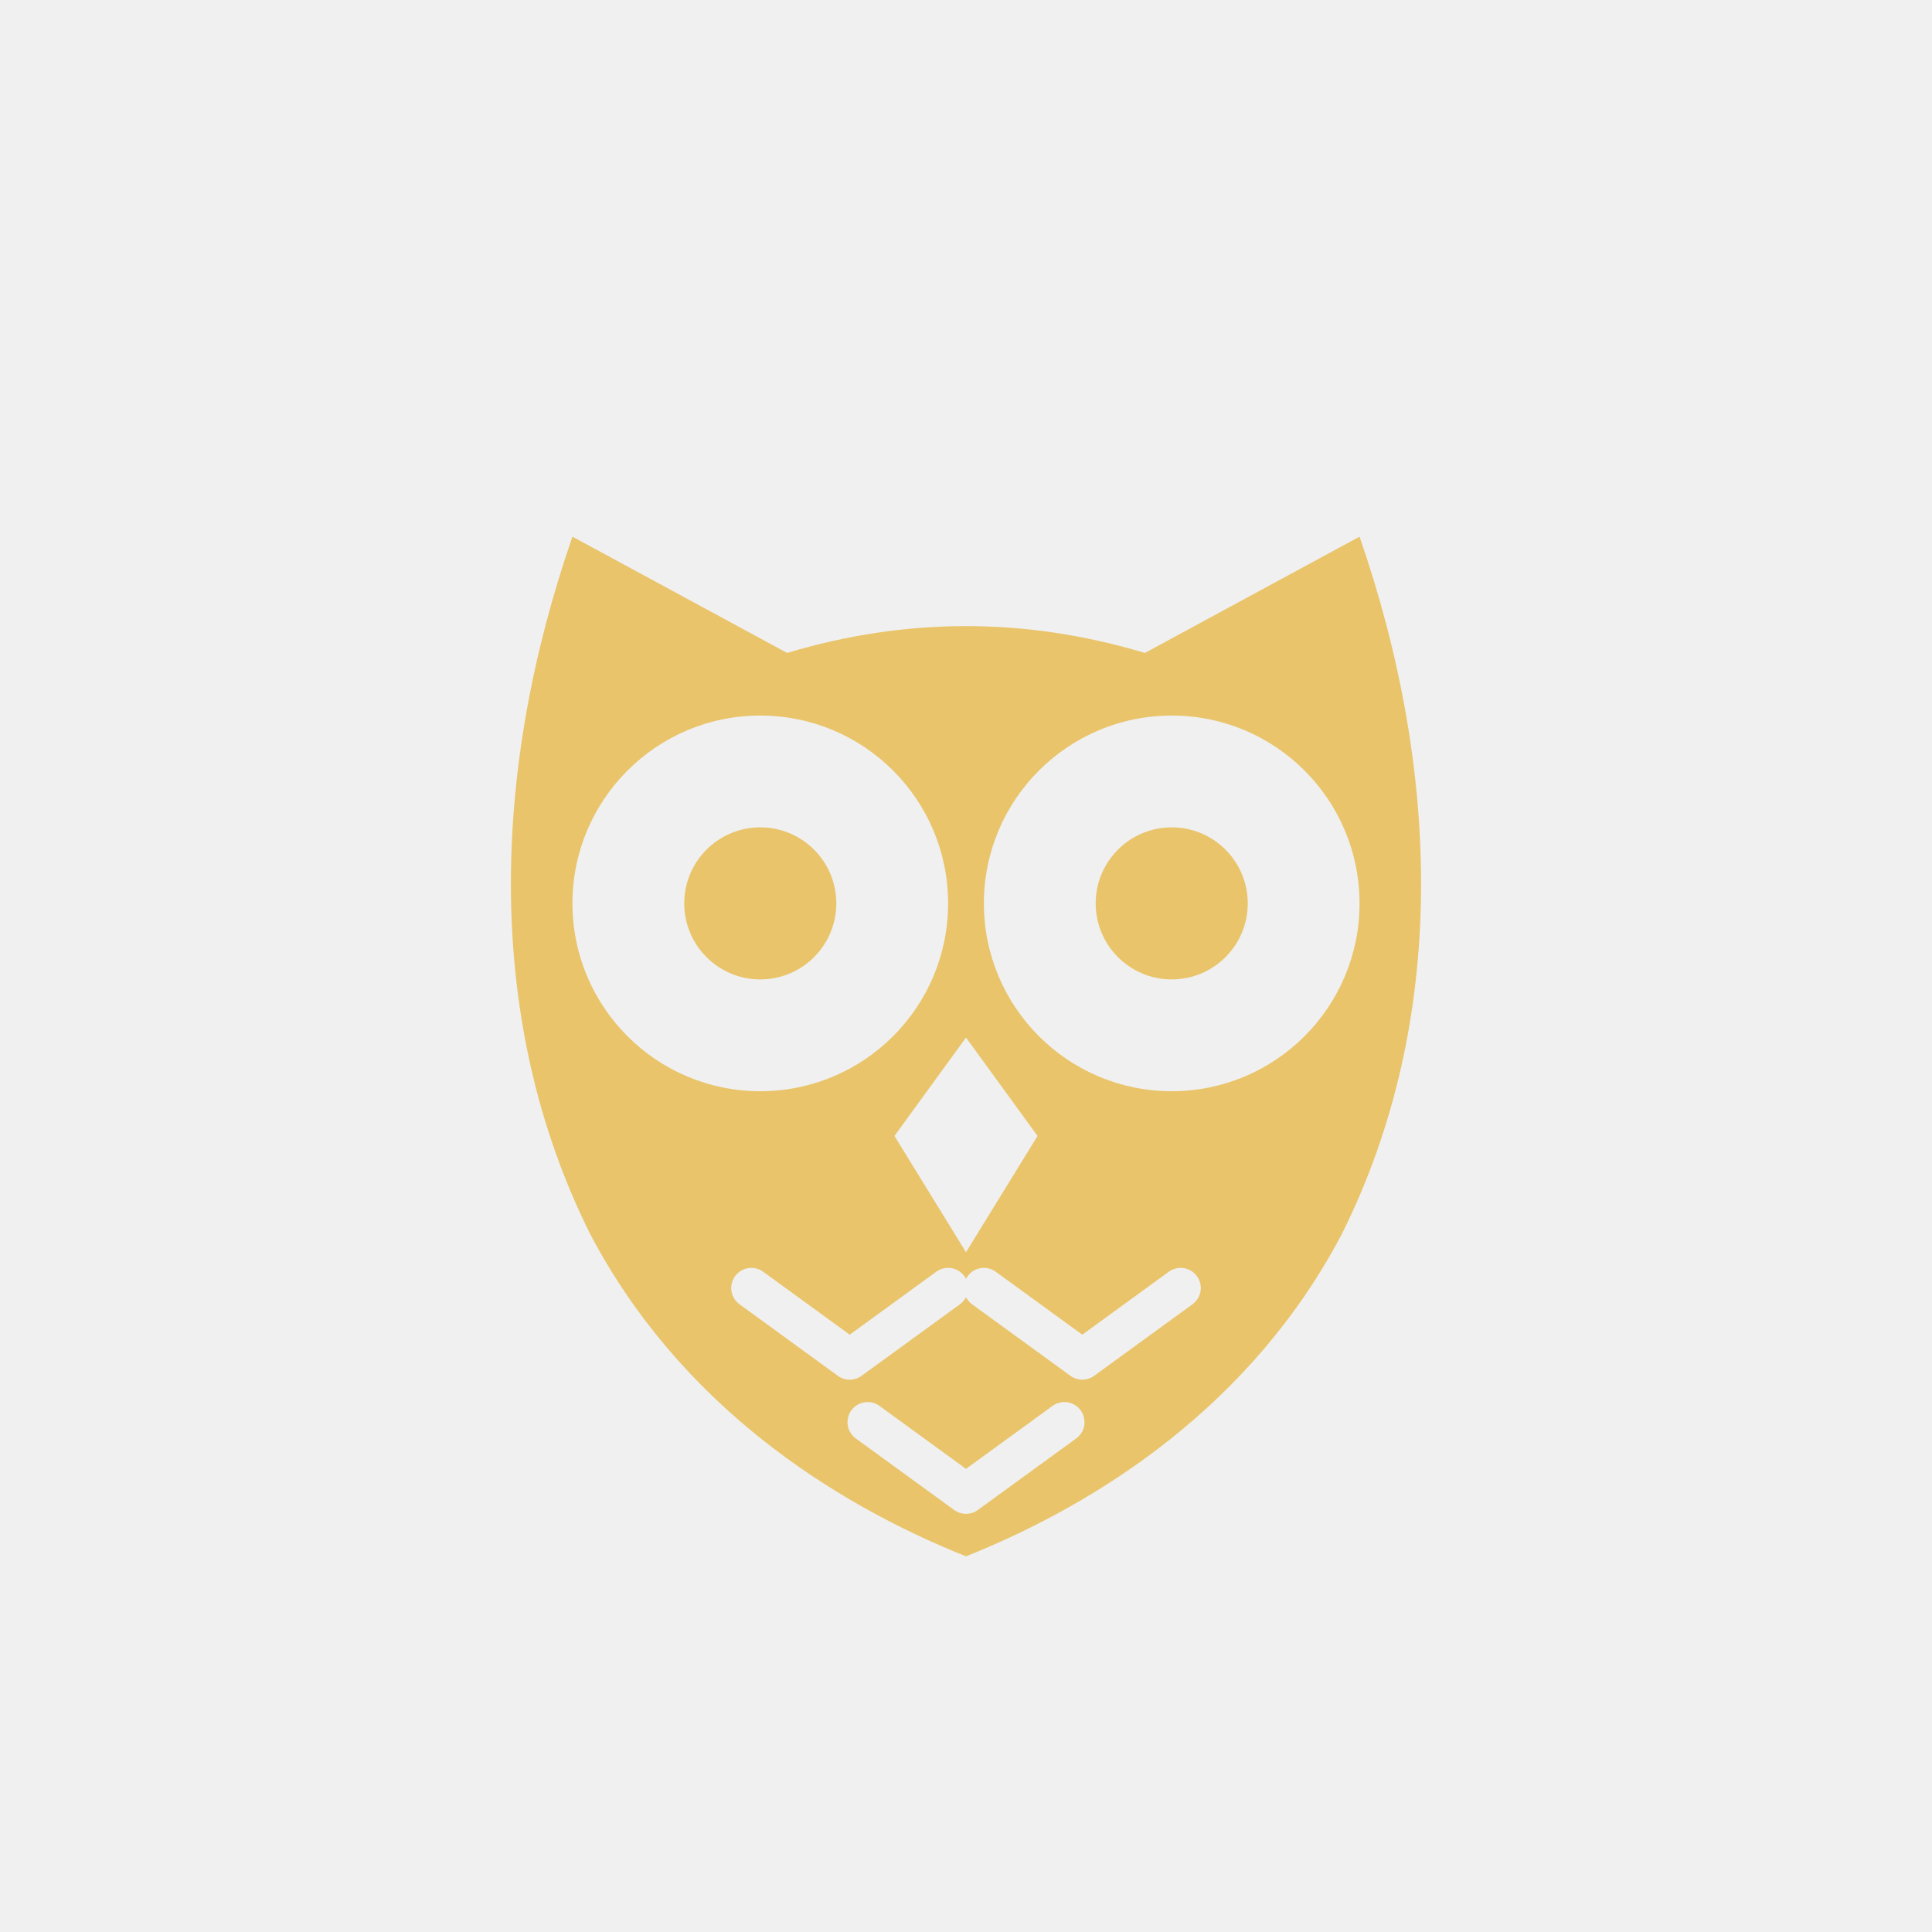
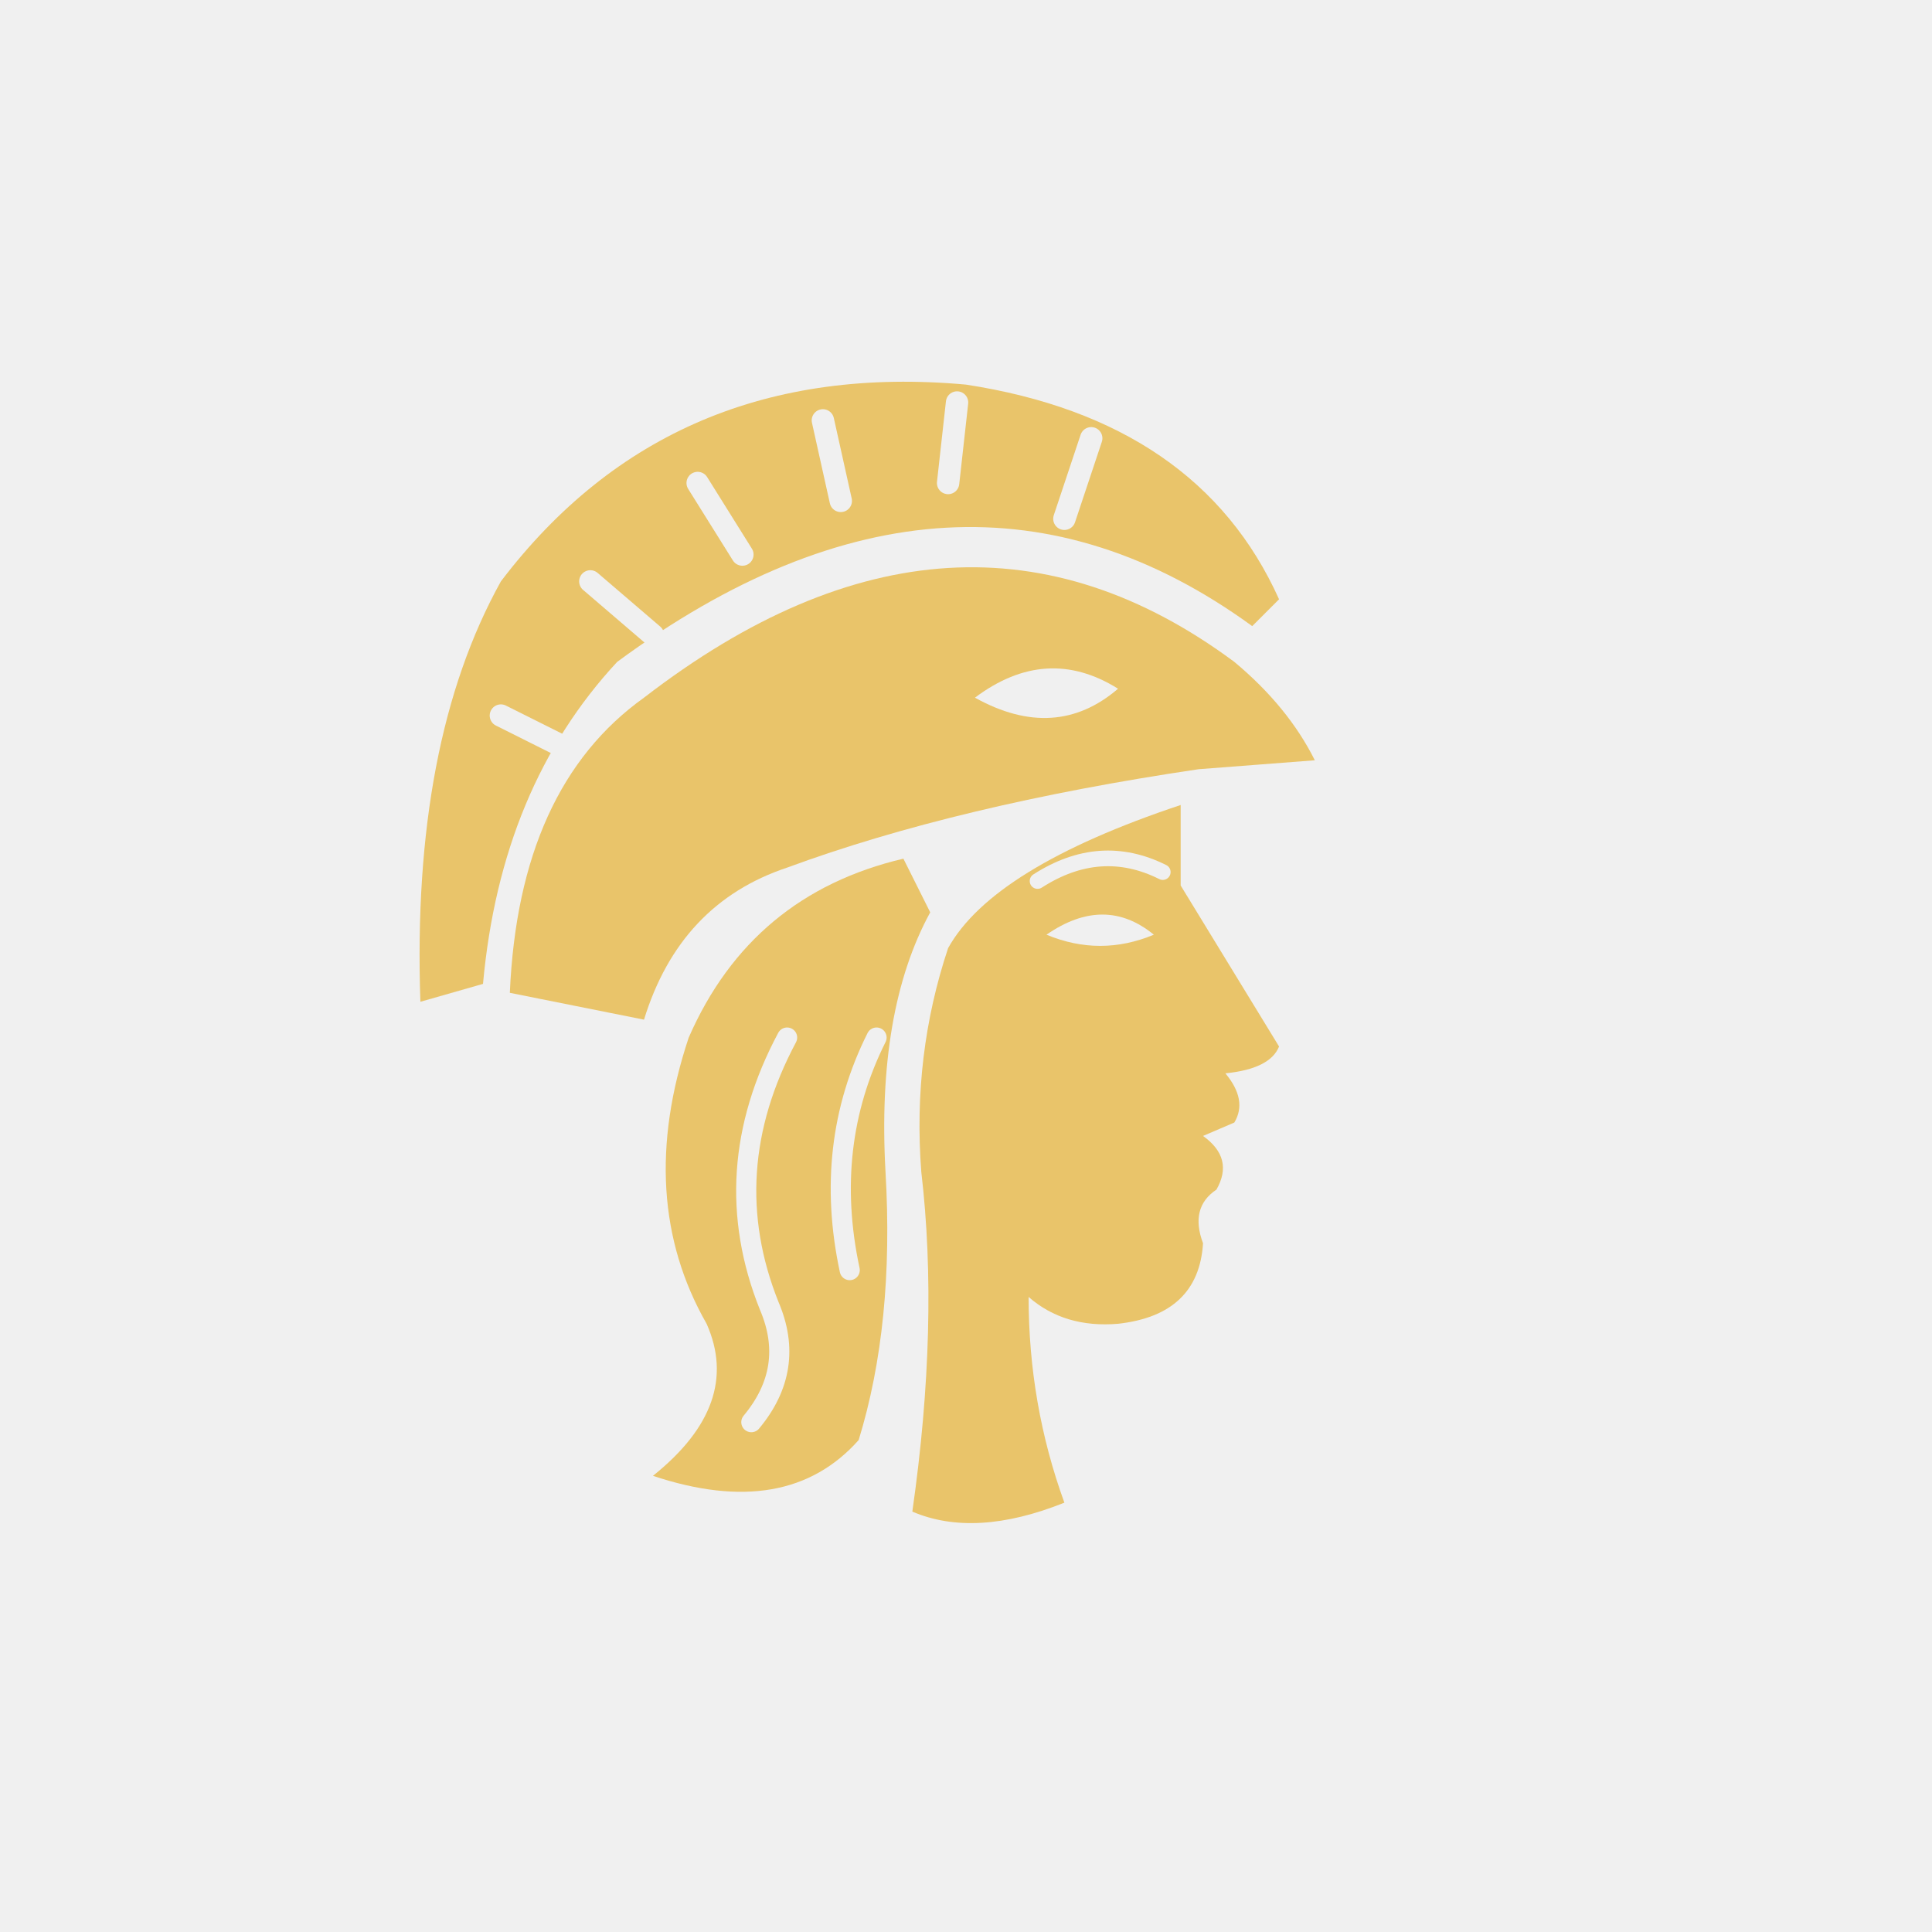
<svg xmlns="http://www.w3.org/2000/svg" viewBox="0 0 432 432">
  <defs>
    <mask id="cuts">
      <rect width="432" height="432" fill="#fff" />
-       <circle cx="170" cy="202" r="42" fill="#000" />
-       <circle cx="262" cy="202" r="42" fill="#000" />
-       <circle cx="170" cy="202" r="17" fill="#fff" />
-       <circle cx="262" cy="202" r="17" fill="#fff" />
-       <path d="M216 232 L232 254 L216 280 L200 254 Z" fill="#000" />
-       <path d="M168 288 L190 304 L212 288 M220 288 L242 304 L264 288 M194 318 L216 334 L238 318" fill="none" stroke="#000" stroke-width="9" stroke-linecap="round" stroke-linejoin="round" />
+       <path d="M234 209 Q247 200 258 209 Q246 214 234 209 Z" fill="#000" />
+       <path d="M232 197 Q246 188 260 195" fill="none" stroke="#000" stroke-width="3.5" stroke-linecap="round" />
+       <path d="M218 156 Q234 144 250 154 Q236 166 218 156 Z" fill="#000" />
+       <path d="M244 98 L238 116 M214 90 L212 108 M184 94 L188 112 M156 108 L166 124 M132 130 L146 142 M112 160 L128 168" fill="none" stroke="#000" stroke-width="5" stroke-linecap="round" />
+       <path d="M176 232 Q160 262 172 292 Q178 306 168 318 M196 232 Q184 256 190 284" fill="none" stroke="#000" stroke-width="4.5" stroke-linecap="round" />
    </mask>
  </defs>
-   <path mask="url(#cuts)" fill="#E9C46A" d="M128 120 L176 146 Q216 134 256 146 L304 120 C322 172 324 228 300 276 C280 314 246 336 216 348            C186 336 152 314 132 276 C108 228 110 172 128 120 Z" />
+   <g mask="url(#cuts)" fill="#E9C46A">
+     <path d="M286 134 Q268 94 216 86 Q150 80 112 130 Q92 166 94 224 L108 220 Q112 176 138 148 Q214 92 280 140 Z" />
+     <path d="M294 170 L268 172 Q214 180 176 194 Q152 202 144 228 L114 222 Q116 176 144 156 Q214 102 276 148 Q288 158 294 170 Z" />
+     <path d="M264 180 L264 198 L286 234 Q284 239 274 240 Q279 246 276 251 L269 254 Q276 259 272 266 Q266 270 269 278              Q268 294 250 296 Q238 297 230 290 Q230 314 238 336 Q218 344 204 338 Q210 296 206 262 Q204 236 212 212              Q222 194 264 180 Z" />
+     <path d="M202 192 Q168 200 154 232 Q142 268 158 296 Q166 314 146 330 Q176 340 192 322 Q200 296 198 262 Q196 226 208 204 Z" />
+   </g>
</svg>
